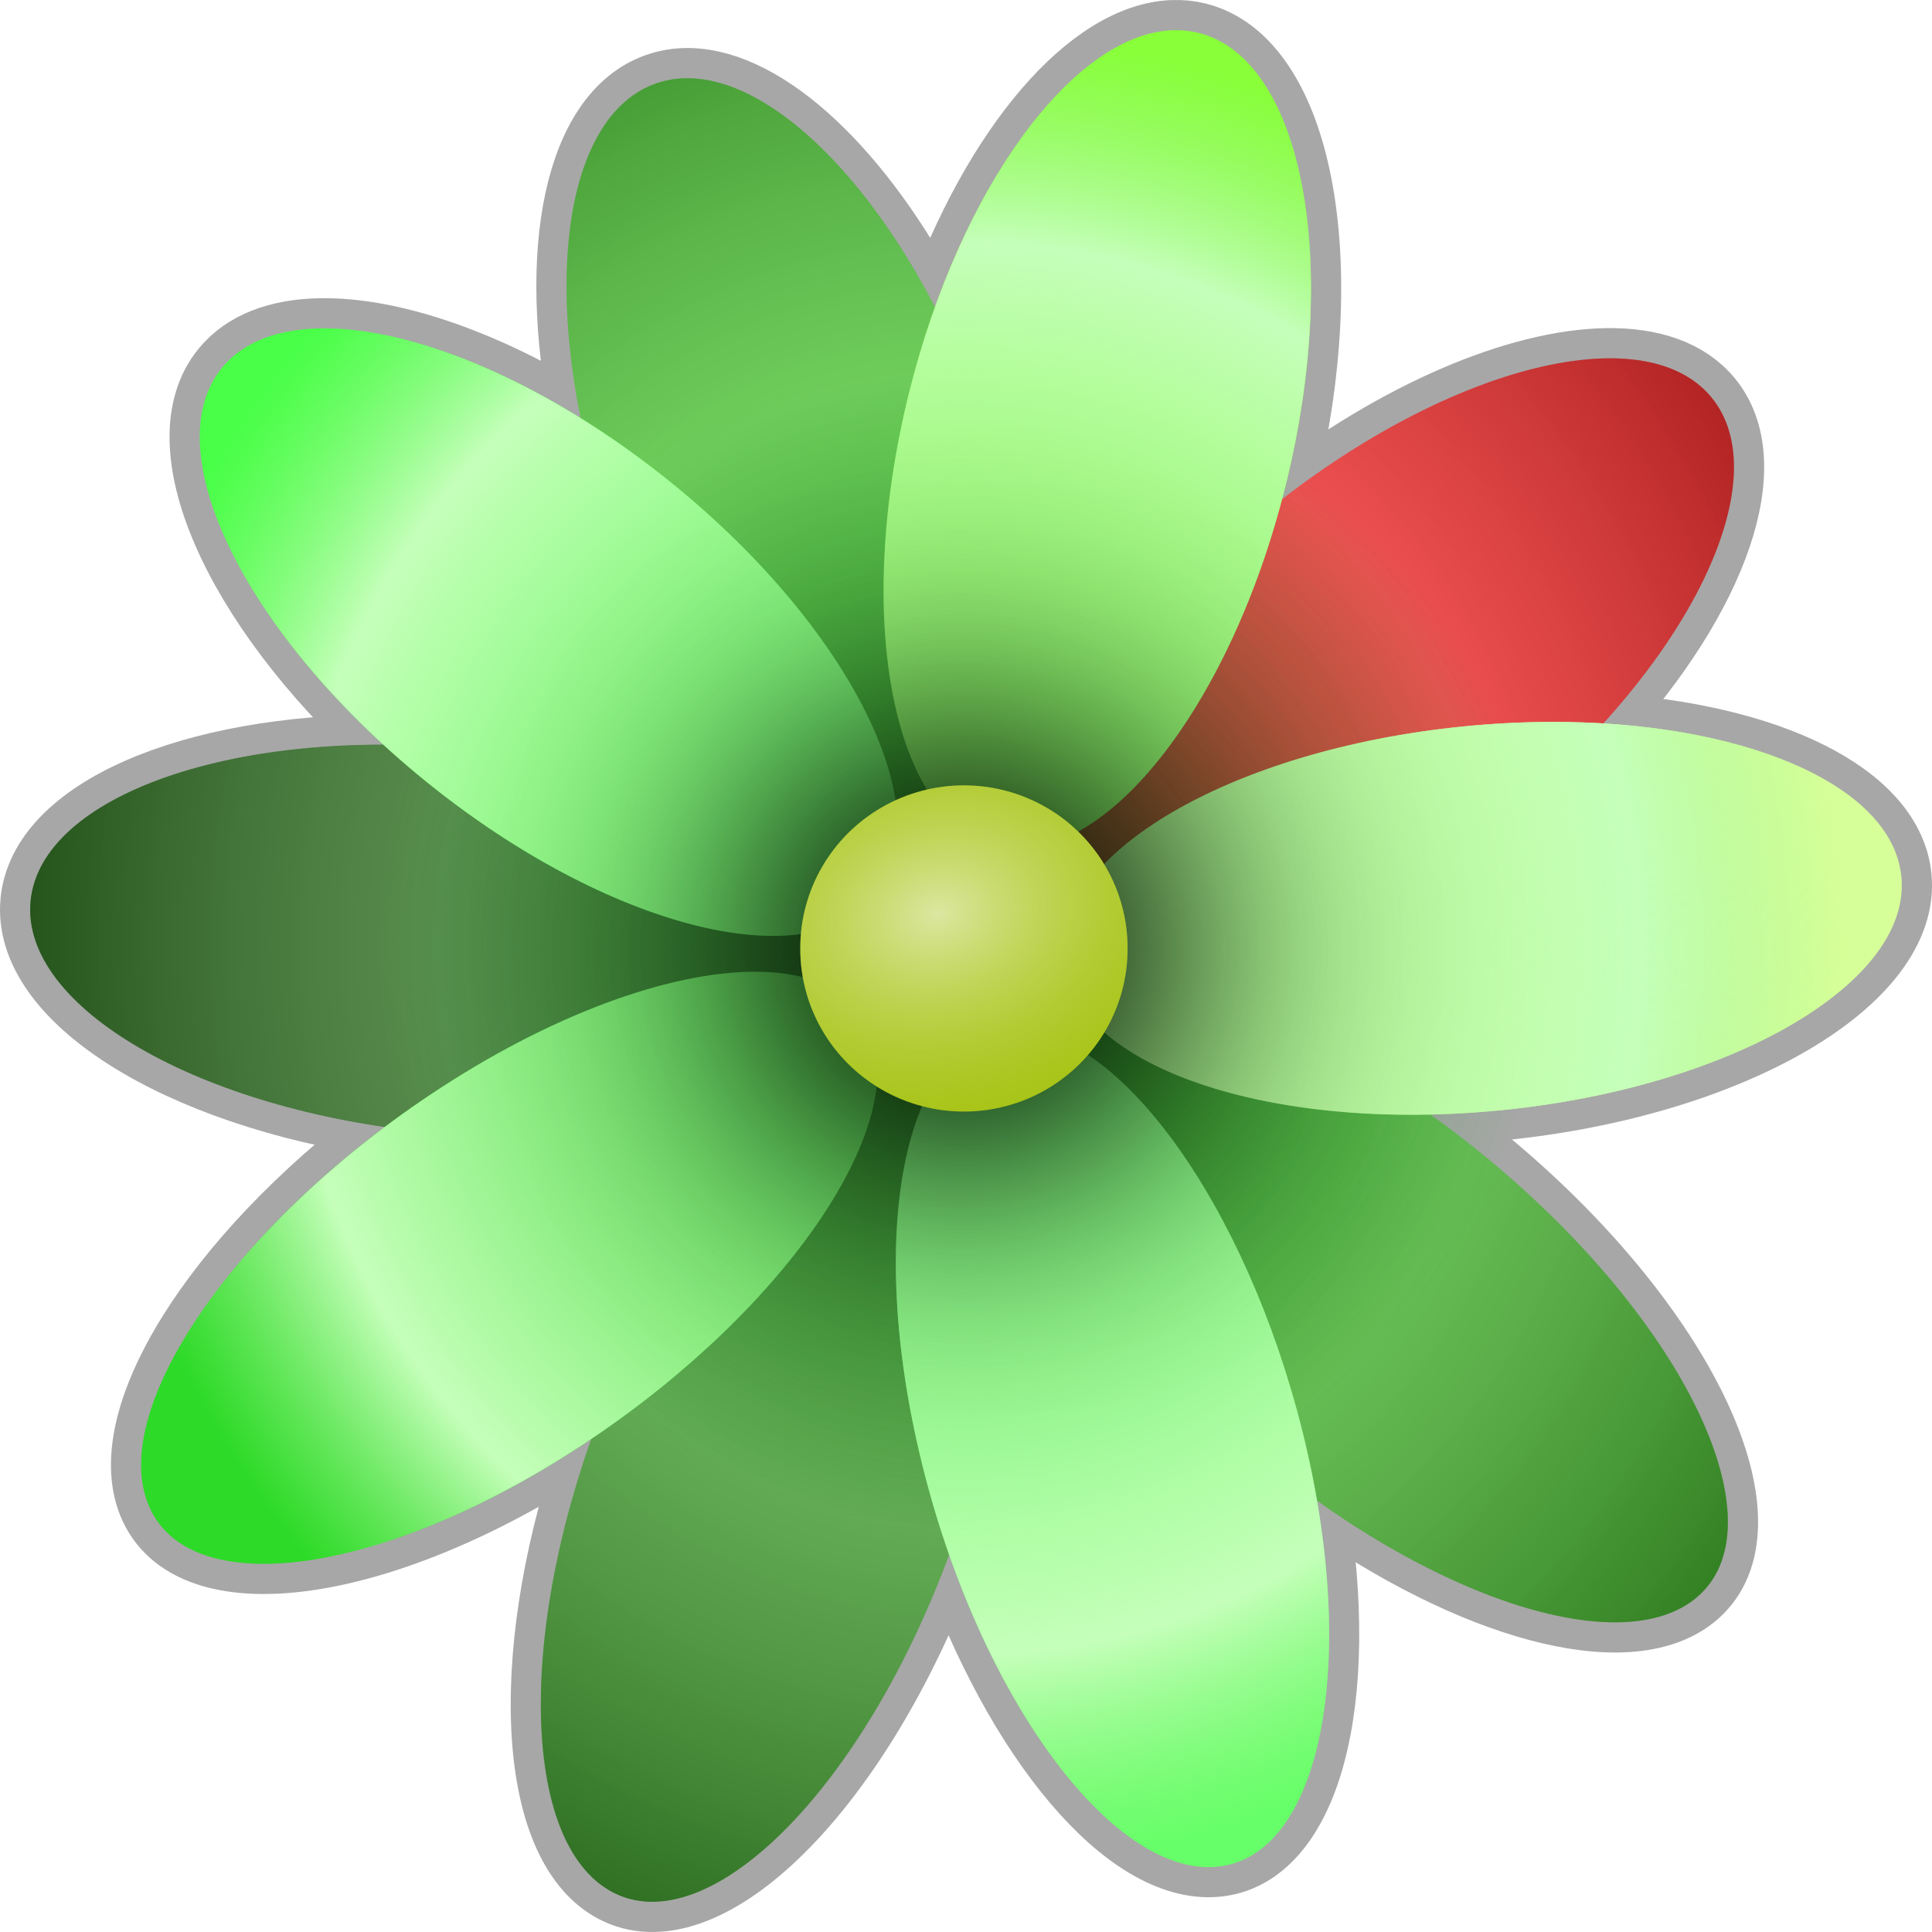
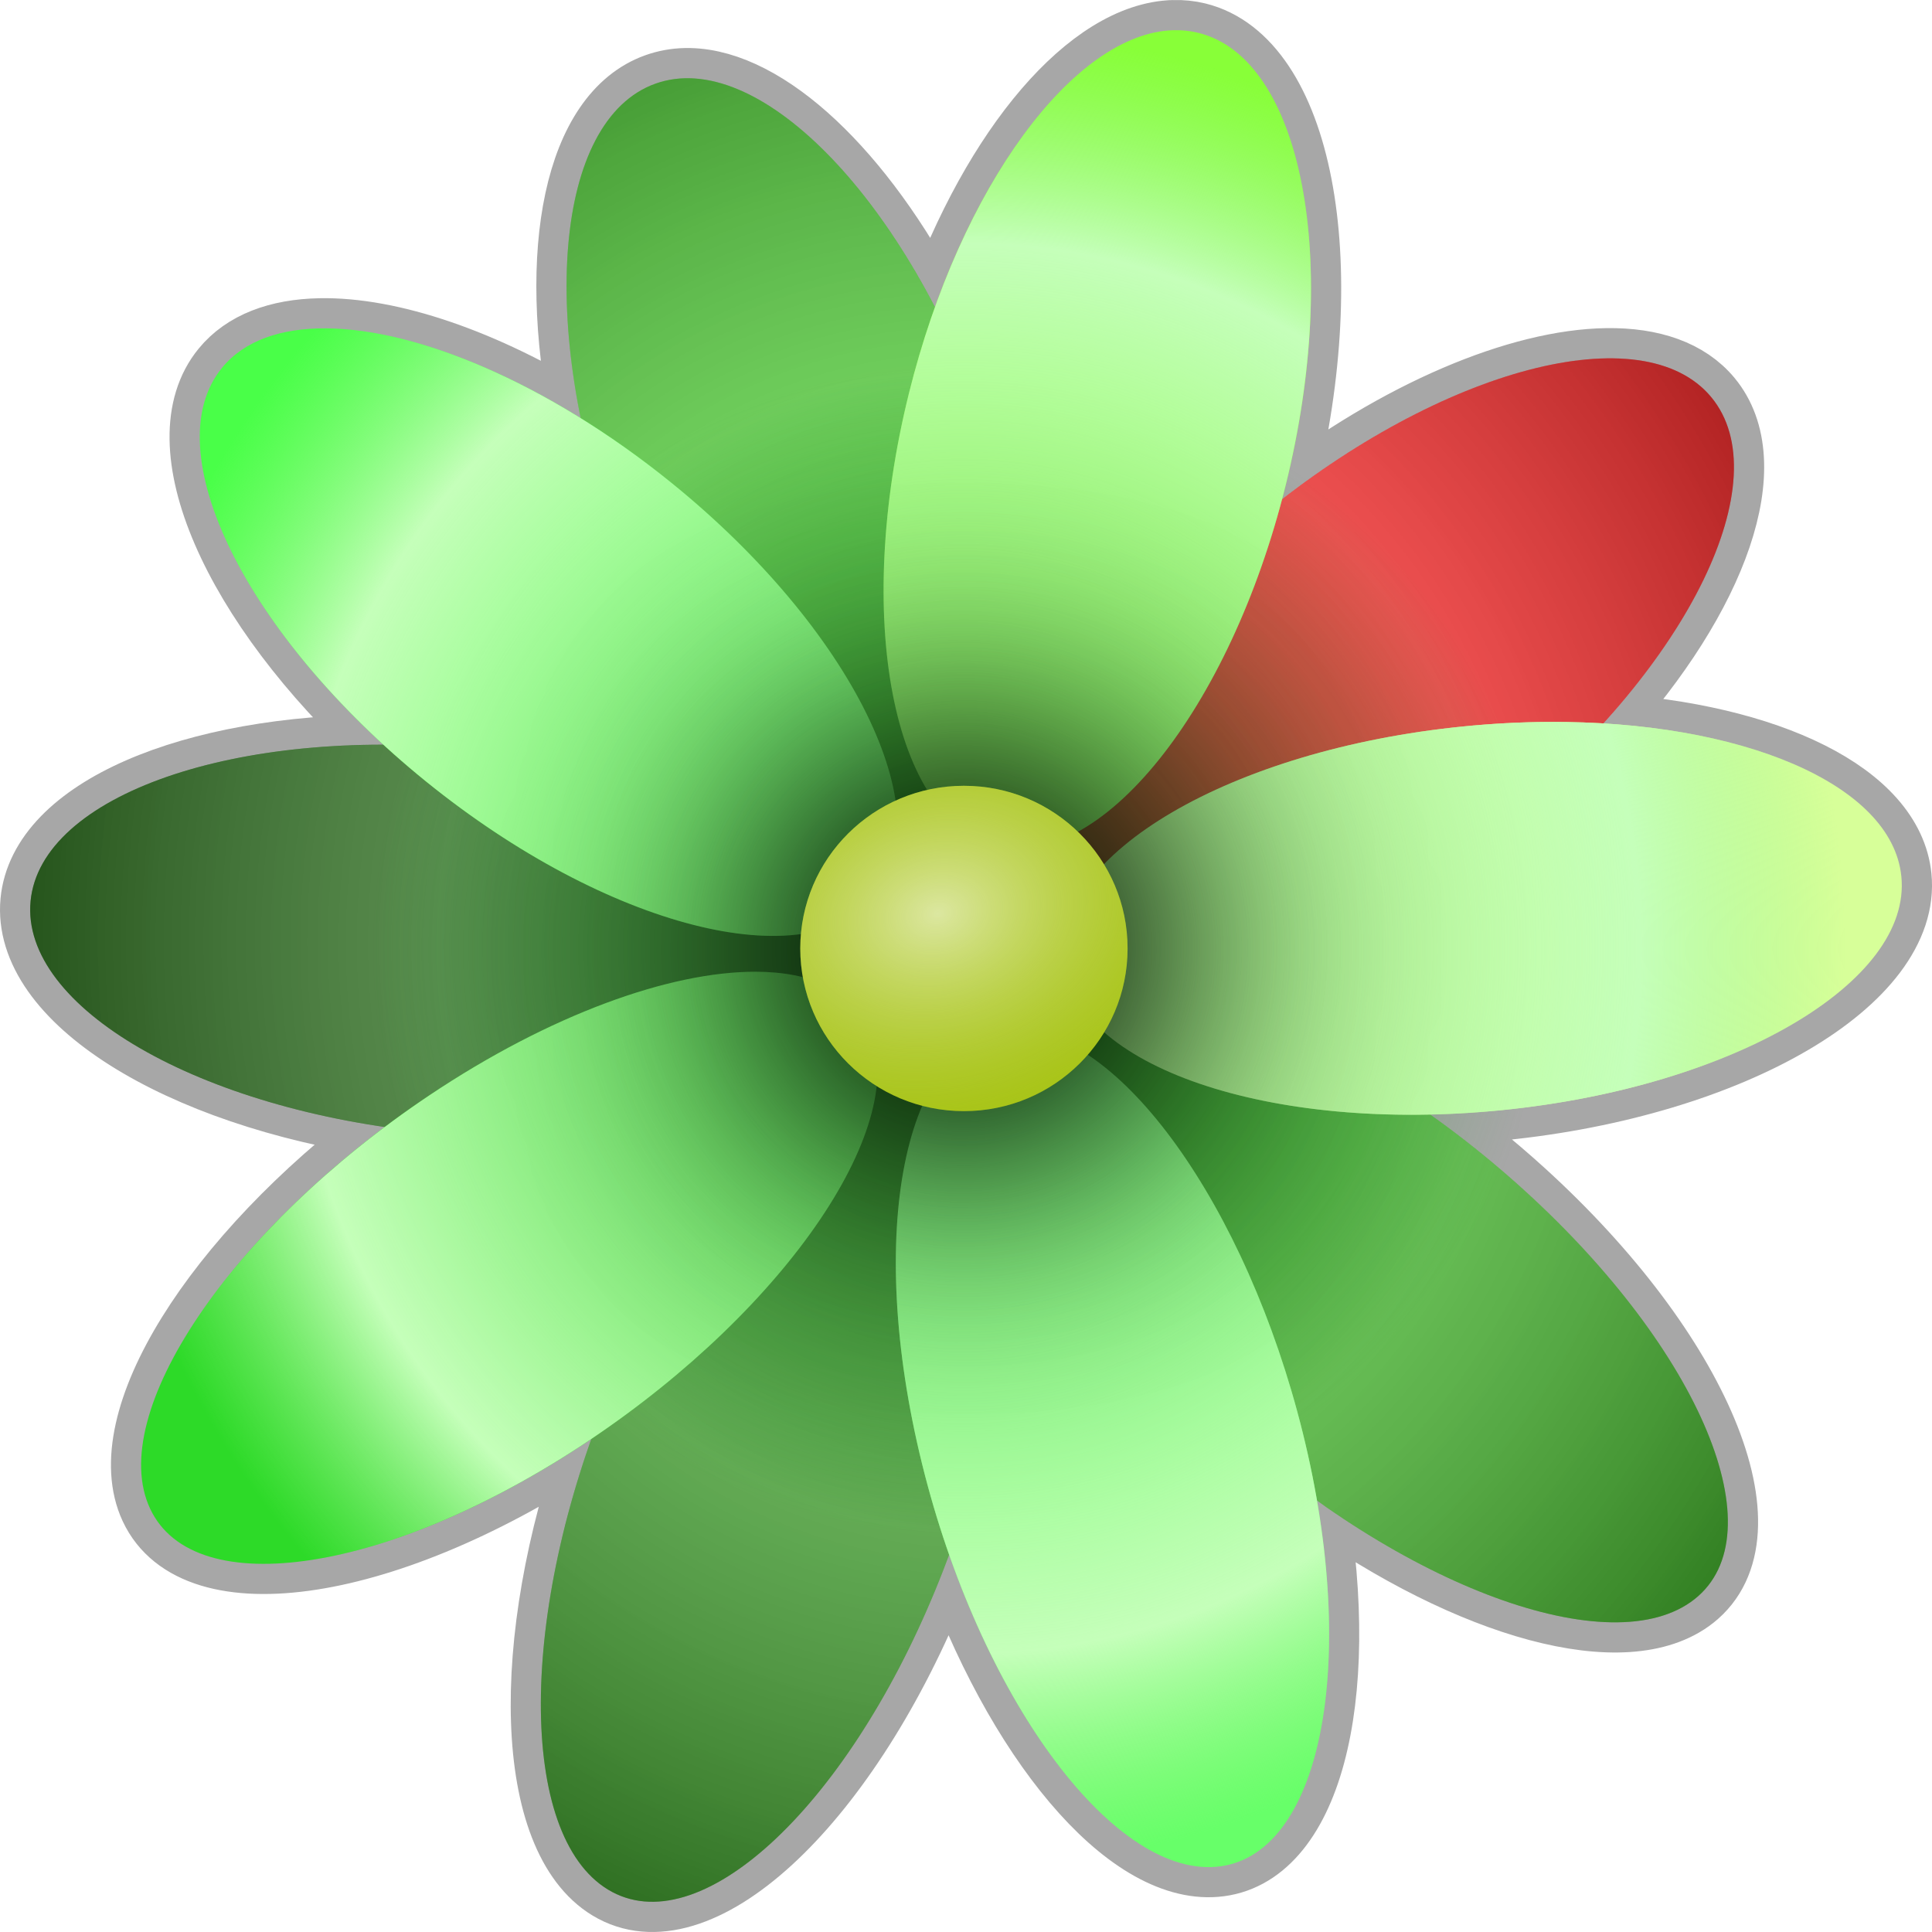
<svg xmlns="http://www.w3.org/2000/svg" xmlns:xlink="http://www.w3.org/1999/xlink" width="256" height="256" id="svg2" version="1.1">
  <defs id="defs4">
-     <radialGradient xlink:href="#linearGradient3891-1" id="radialGradient4426" gradientUnits="userSpaceOnUse" gradientTransform="matrix(0.5072788,-0.4966607,0.1381828,0.1376713,-381.7338,659.0263)" cx="-108.378" cy="900.442" fx="-108.378" fy="900.442" r="210.186" />
-     <linearGradient id="linearGradient3891-1">
-       <stop style="stop-color:#000000;stop-opacity:1;" offset="0" id="stop3893-2" />
-       <stop style="stop-color:#ffffff;stop-opacity:0.45;" offset="1" id="stop3895-2" />
-     </linearGradient>
-     <radialGradient xlink:href="#linearGradient3891-1" id="radialGradient4423" gradientUnits="userSpaceOnUse" gradientTransform="matrix(0.5072788,-0.4966607,0.1381828,0.1376713,-360.5818,680.1)" cx="-106.378" cy="958.442" fx="-106.378" fy="958.442" r="210.186" />
-     <linearGradient id="linearGradient3289">
-       <stop style="stop-color:#000000;stop-opacity:1;" offset="0" id="stop3291" />
-       <stop style="stop-color:#ffffff;stop-opacity:0.45;" offset="1" id="stop3293" />
-     </linearGradient>
-     <radialGradient xlink:href="#linearGradient3891-1" id="radialGradient4420" gradientUnits="userSpaceOnUse" gradientTransform="matrix(0.5072788,-0.4966607,0.1405425,0.1400222,-343.4019,697.2163)" cx="-107.411" cy="1012.099" fx="-107.411" fy="1012.099" r="203.189" />
-     <linearGradient id="linearGradient3296">
-       <stop style="stop-color:#000000;stop-opacity:1;" offset="0" id="stop3298" />
-       <stop style="stop-color:#ffffff;stop-opacity:0.45;" offset="1" id="stop3300" />
-     </linearGradient>
-     <radialGradient xlink:href="#linearGradient3891-1" id="radialGradient4417" gradientUnits="userSpaceOnUse" gradientTransform="matrix(0.5072788,-0.4966607,0.1447934,0.1442574,-328.5021,712.0609)" cx="-106.186" cy="1065.724" fx="-106.186" fy="1065.724" r="199.394" />
-     <linearGradient id="linearGradient3303">
-       <stop style="stop-color:#000000;stop-opacity:1;" offset="0" id="stop3305" />
-       <stop style="stop-color:#ffffff;stop-opacity:0.45;" offset="1" id="stop3307" />
-     </linearGradient>
-     <radialGradient xlink:href="#linearGradient3891-1" id="radialGradient4414" gradientUnits="userSpaceOnUse" gradientTransform="matrix(0.5072788,-0.4966607,0.1546722,0.1540997,-319.2762,721.2527)" cx="-102.559" cy="1122.456" fx="-102.559" fy="1122.456" r="185.194" />
-     <linearGradient id="linearGradient3310">
-       <stop style="stop-color:#000000;stop-opacity:1;" offset="0" id="stop3312" />
-       <stop style="stop-color:#ffffff;stop-opacity:0.45;" offset="1" id="stop3314" />
-     </linearGradient>
-     <linearGradient xlink:href="#linearGradient3916-0" id="linearGradient4411" gradientUnits="userSpaceOnUse" gradientTransform="matrix(0.5072788,-0.4966607,0.5028733,0.5010118,-710.1165,331.8591)" x1="-302.879" y1="998.824" x2="87.749" y2="998.824" />
-     <linearGradient id="linearGradient3916-0">
-       <stop style="stop-color:#636363;stop-opacity:1;" offset="0" id="stop3918-6" />
-       <stop id="stop3924-0" offset="0.5" style="stop-color:#ffffff;stop-opacity:0;" />
-       <stop style="stop-color:#474747;stop-opacity:1;" offset="1" id="stop3920-3" />
-     </linearGradient>
-     <radialGradient xlink:href="#linearGradient3985-7" id="radialGradient4405" gradientUnits="userSpaceOnUse" gradientTransform="matrix(0.580215,-0.569297,0.3501215,0.3480737,-513.7785,512.8488)" cx="-107.068" cy="1233.517" fx="-107.068" fy="1233.517" r="69.677" />
-     <linearGradient id="linearGradient3985-7">
-       <stop style="stop-color:#ffffff;stop-opacity:1;" offset="0" id="stop3987-6" />
-       <stop style="stop-color:#363411;stop-opacity:0;" offset="1" id="stop3989-0" />
-     </linearGradient>
-     <radialGradient xlink:href="#linearGradient3997-9" id="radialGradient4402" gradientUnits="userSpaceOnUse" gradientTransform="matrix(1.030731,0.7014074,-0.569199,0.8159091,-294.1874,510.6773)" cx="-260.303" cy="289.108" fx="-260.303" fy="289.108" r="398" />
-     <linearGradient id="linearGradient3997-9">
-       <stop style="stop-color:#ffffff;stop-opacity:1;" offset="0" id="stop3999-5" />
-       <stop id="stop4005-4" offset="0.444" style="stop-color:#ffffff;stop-opacity:0;" />
-       <stop style="stop-color:#d3ca32;stop-opacity:0.82;" offset="1" id="stop4001-9" />
-     </linearGradient>
-     <radialGradient r="398" fy="289.108" fx="-260.303" cy="289.108" cx="-260.303" gradientTransform="matrix(1.030731,0.7014074,-0.569199,0.8159091,-294.1874,510.6773)" gradientUnits="userSpaceOnUse" id="radialGradient3348" xlink:href="#linearGradient3997-9" />
    <linearGradient id="linearGradient4726">
      <stop style="stop-color:#ffffff;stop-opacity:0;" offset="0" id="stop4728" />
      <stop id="stop4734" offset="0.5" style="stop-color:#ffffff;stop-opacity:0.739;" />
      <stop style="stop-color:#000000;stop-opacity:1;" offset="1" id="stop4730" />
    </linearGradient>
    <radialGradient xlink:href="#linearGradient4003" id="radialGradient4010" cx="411.429" cy="432.362" fx="411.429" fy="432.362" r="154.286" gradientUnits="userSpaceOnUse" />
    <linearGradient id="linearGradient4003">
      <stop style="stop-color:#0d300c;stop-opacity:1;" offset="0" id="stop4006" />
      <stop style="stop-color:#3ba246;stop-opacity:0;" offset="1" id="stop4008" />
    </linearGradient>
    <linearGradient id="linearGradient4754">
      <stop style="stop-color:#9ef58c;stop-opacity:0;" offset="0" id="stop4756" />
      <stop id="stop4762" offset="0.768" style="stop-color:#c5ffba;stop-opacity:1;" />
      <stop style="stop-color:#9ef58c;stop-opacity:0;" offset="1" id="stop4758" />
    </linearGradient>
    <filter id="filter4480" x="-1.002" width="3.004" y="-1.002" height="3.004" color-interpolation-filters="sRGB">
      <feGaussianBlur stdDeviation="128.807" id="feGaussianBlur4482" />
    </filter>
-     <radialGradient xlink:href="#linearGradient4813" id="radialGradient4012" gradientUnits="userSpaceOnUse" gradientTransform="matrix(2.089511,-0.4645352,0.3606182,1.622085,-545.7858,-73.90614)" cx="377.251" cy="399.783" fx="377.251" fy="399.783" r="154.286" />
    <linearGradient id="linearGradient4813">
      <stop style="stop-color:#ffffff;stop-opacity:0.607" offset="0" id="stop4815" />
      <stop style="stop-color:#a5c20f;stop-opacity:0;" offset="1" id="stop4817" />
    </linearGradient>
    <radialGradient r="154.286" fy="399.783" fx="377.251" cy="399.783" cx="377.251" gradientTransform="matrix(2.089511,-0.4645352,0.3606182,1.622085,-545.7858,-73.90614)" gradientUnits="userSpaceOnUse" id="radialGradient3394" xlink:href="#linearGradient4813" />
    <radialGradient xlink:href="#linearGradient4754" id="radialGradient3056" gradientUnits="userSpaceOnUse" gradientTransform="matrix(0.4062443,0,0,0.4238213,-17.93405,767.9029)" cx="358.749" cy="363.729" fx="358.749" fy="363.729" r="287.142" />
    <radialGradient xlink:href="#linearGradient4726" id="radialGradient3061" gradientUnits="userSpaceOnUse" gradientTransform="matrix(0.5034642,-0.03130261,0.03467404,0.5510455,-65.64353,732.2985)" cx="360.427" cy="365.369" fx="360.427" fy="365.369" r="277.863" />
  </defs>
  <g id="layer1" transform="translate(0,-796.3622)">
    <path style="fill:#a7a7a7;fill-opacity:1;fill-rule:nonzero;stroke:#a7a7a7;stroke-width:8;stroke-miterlimit:4;stroke-opacity:1;stroke-dasharray:none" d="m 155.494,800.367 c -11.223,0.305 -23.913,15.218 -31.611,36.697 -9.4,-18.125 -22.057,-30.095 -32.474,-30.337 -0.198,-0.004 -0.4,-0.004 -0.597,0 -1.375,0.029 -2.709,0.273 -3.986,0.732 -10.742,3.858 -14.347,22.252 -9.89,44.306 -12.662,-7.86 -25.149,-12.073 -34.556,-11.887 -5.631,0.111 -10.161,1.792 -12.962,5.212 -8.22,10.037 1.297,31.529 21.379,49.947 -25.549,-0.015 -45.571,8.443 -46.743,20.733 -1.248,13.086 19.314,25.891 46.947,29.92 -22.833,17.138 -36.541,38.911 -31.116,50.553 5.875,12.608 31.953,8.555 58.245,-9.061 0.076,-0.051 0.152,-0.1 0.229,-0.151 -9.593,27.033 -8.873,52.987 2.209,59.715 11.929,7.242 31.342,-10.537 43.367,-39.7 0.645,-1.565 1.252,-3.131 1.828,-4.694 8.634,24.607 23.283,42.345 35.331,41.366 12.551,-1.02 17.982,-22.004 13.406,-48.534 20.174,14.386 40.933,20.256 50.032,13.086 10.953,-8.632 0.868,-32.883 -22.521,-54.162 -4.072,-3.704 -8.276,-7.076 -12.505,-10.07 3.09,-0.067 6.255,-0.246 9.471,-0.568 30.673,-3.074 54.388,-16.955 52.964,-30.993 -1.123,-11.076 -17.558,-18.935 -39.507,-20.254 15.217,-16.747 21.599,-34.453 14.32,-43.234 -2.962,-3.573 -7.824,-5.233 -13.85,-5.149 -11.689,0.163 -27.785,6.856 -43.036,18.689 0.161,-0.609 0.329,-1.214 0.482,-1.83 7.39,-29.751 2.202,-56.61 -11.578,-59.992 -1.077,-0.264 -2.164,-0.371 -3.275,-0.341 z m -25.187,107.516 c 0.556,0.228 1.126,0.424 1.714,0.568 1.828,0.449 3.721,0.46 5.637,0.076 -0.348,4.391 0.571,8.181 2.933,11.029 0.141,0.17 0.282,0.331 0.432,0.492 -0.229,1.18 -0.286,2.369 -0.165,3.559 0.208,2.05 0.938,3.996 2.133,5.805 -1.168,0.468 -2.225,1.067 -3.161,1.805 -0.766,0.604 -1.43,1.281 -1.993,2.032 -1.177,-0.288 -2.338,-0.433 -3.478,-0.404 -0.219,0.005 -0.43,0.02 -0.647,0.038 -4.397,0.357 -7.923,3.161 -10.448,7.799 -1.634,-0.809 -3.394,-1.193 -5.243,-1.161 -0.591,0.01 -1.194,0.072 -1.803,0.164 0.212,-2.684 -0.135,-5.124 -1.117,-7.231 -0.321,-0.69 -0.703,-1.328 -1.143,-1.918 0.672,-1.369 1.089,-2.801 1.231,-4.291 0.273,-2.867 -0.506,-5.717 -2.171,-8.468 1.14,-0.72 2.14,-1.595 2.983,-2.625 0.717,-0.875 1.287,-1.837 1.739,-2.877 2.457,0.461 4.821,0.336 7.02,-0.454 2.134,-0.766 3.984,-2.109 5.548,-3.937 z" id="path4979" />
-     <path transform="matrix(0.1321902,-0.04747173,0.04775706,0.1314004,-60.95888,812.0043)" d="m 1182.857,723.791 a 182.857,397.143 0 1 1 -365.714,0 182.857,397.143 0 1 1 365.714,0 z" id="path4460" style="fill:#3aba20;fill-opacity:1;fill-rule:nonzero;stroke:none" />
-     <path style="fill:#1d630e;fill-opacity:1;fill-rule:nonzero;stroke:none" id="path4462" d="m 1182.857,723.791 a 182.857,397.143 0 1 1 -365.714,0 182.857,397.143 0 1 1 365.714,0 z" transform="matrix(0.01326725,-0.1390889,0.1399249,0.01318798,-54.92187,1050.551)" />
-     <path transform="matrix(-0.118122,-0.07171156,0.05482268,-0.1329604,180.776,1161.883)" d="m 1182.857,723.791 a 182.857,397.143 0 1 1 -365.714,0 182.857,397.143 0 1 1 365.714,0 z" id="path4464" style="fill:#2a8c16;fill-opacity:1;fill-rule:nonzero;stroke:none" />
-     <path style="fill:#2fa416;fill-opacity:1;fill-rule:nonzero;stroke:none" id="path4466" d="m 1182.857,723.791 a 182.857,397.143 0 1 1 -365.714,0 182.857,397.143 0 1 1 365.714,0 z" transform="matrix(-0.108461,0.08547207,-0.1066381,-0.09701536,367.8187,954.488)" />
-     <path style="fill:#e71010;fill-opacity:1;fill-rule:nonzero;stroke:none" id="path4468" d="m 1182.857,723.791 a 182.857,397.143 0 1 1 -365.714,0 182.857,397.143 0 1 1 365.714,0 z" transform="matrix(0.08938197,0.1078225,-0.1084705,0.08884796,172.797,712.1404)" />
+     <path transform="matrix(0.1321902,-0.04747173,0.04775706,0.1314004,-60.95888,812.0043)" d="m 1182.857,723.791 c 0,219.336 -81.868,397.143 -182.857,397.143 -100.989,0 -182.857,-177.807 -182.857,-397.143 0,-219.336 81.868,-397.143 182.857,-397.143 100.989,0 182.857,177.807 182.857,397.143 z" id="path4460" style="fill:#3aba20;fill-opacity:1;fill-rule:nonzero;stroke:none" />
+     <path style="fill:#1d630e;fill-opacity:1;fill-rule:nonzero;stroke:none" id="path4462" d="m 1182.857,723.791 c 0,219.336 -81.868,397.143 -182.857,397.143 -100.989,0 -182.857,-177.807 -182.857,-397.143 0,-219.336 81.868,-397.143 182.857,-397.143 100.989,0 182.857,177.807 182.857,397.143 z" transform="matrix(0.01326725,-0.1390889,0.1399249,0.01318798,-54.92187,1050.551)" />
+     <path transform="matrix(-0.118122,-0.07171156,0.05482268,-0.1329604,180.776,1161.883)" d="m 1182.857,723.791 c 0,219.336 -81.868,397.143 -182.857,397.143 -100.989,0 -182.857,-177.807 -182.857,-397.143 0,-219.336 81.868,-397.143 182.857,-397.143 100.989,0 182.857,177.807 182.857,397.143 z" id="path4464" style="fill:#2a8c16;fill-opacity:1;fill-rule:nonzero;stroke:none" />
+     <path style="fill:#2fa416;fill-opacity:1;fill-rule:nonzero;stroke:none" id="path4466" d="m 1182.857,723.791 c 0,219.336 -81.868,397.143 -182.857,397.143 -100.989,0 -182.857,-177.807 -182.857,-397.143 0,-219.336 81.868,-397.143 182.857,-397.143 100.989,0 182.857,177.807 182.857,397.143 z" transform="matrix(-0.108461,0.08547207,-0.1066381,-0.09701536,367.8187,954.488)" />
+     <path style="fill:#e71010;fill-opacity:1;fill-rule:nonzero;stroke:none" id="path4468" d="m 1182.857,723.791 c 0,219.336 -81.868,397.143 -182.857,397.143 -100.989,0 -182.857,-177.807 -182.857,-397.143 0,-219.336 81.868,-397.143 182.857,-397.143 100.989,0 182.857,177.807 182.857,397.143 z" transform="matrix(0.08938197,0.1078225,-0.1084705,0.08884796,172.797,712.1404)" />
    <path style="opacity:0.36;fill:url(#radialGradient3061);fill-opacity:1;fill-rule:nonzero;stroke:none" d="m 90.812,806.727 c -1.375,0.029 -2.709,0.273 -3.986,0.732 -13.35,4.794 -15.68,32.042 -5.205,60.863 10.475,28.821 29.788,48.293 43.138,43.499 13.35,-4.794 15.68,-32.042 5.205,-60.863 -9.329,-25.669 -25.661,-43.931 -38.555,-44.231 -0.198,-0.004 -0.4,-0.004 -0.597,0 z m 122.089,37.113 c -12.34,0.172 -29.591,7.615 -45.576,20.708 -23.791,19.487 -35.763,44.119 -26.736,55.007 9.027,10.889 35.634,3.915 59.426,-15.572 23.791,-19.487 35.763,-44.106 26.736,-54.995 -2.962,-3.573 -7.824,-5.233 -13.85,-5.149 z M 50.797,895.037 C 25.249,895.022 5.226,903.48 4.054,915.77 2.714,929.817 26.505,943.543 57.196,946.435 c 30.691,2.893 56.652,-6.144 57.991,-20.191 1.34,-14.046 -22.451,-27.772 -53.142,-30.665 -3.836,-0.362 -7.598,-0.54 -11.248,-0.543 z m 99.238,33.113 c -4.148,0.05 -7.64,1.043 -10.207,3.067 -10.953,8.632 -0.881,32.87 22.508,54.149 23.39,21.279 51.24,31.536 62.193,22.904 10.953,-8.632 0.868,-32.883 -22.521,-54.162 -17.908,-16.292 -38.425,-26.12 -51.974,-25.958 z m -32.017,11.37 c -11.733,0.204 -27.14,16.697 -37.286,41.303 -12.025,29.163 -12.094,58.681 -0.165,65.923 11.929,7.242 31.342,-10.537 43.367,-39.7 12.025,-29.163 12.107,-58.669 0.178,-65.911 -1.864,-1.132 -3.921,-1.653 -6.094,-1.615 z" id="path4766" />
    <path style="fill:#88ff38;fill-opacity:1;fill-rule:nonzero;stroke:none" d="m 155.487,800.366 c -13.117,0.356 -28.229,20.657 -35.041,48.083 -7.39,29.751 -2.209,56.614 11.572,59.996 13.78,3.382 30.941,-17.998 38.331,-47.749 7.39,-29.751 2.209,-56.603 -11.572,-59.985 -1.077,-0.264 -2.178,-0.376 -3.289,-0.345 z" id="path3845" />
    <path style="fill:#49ff48;fill-opacity:1;fill-rule:nonzero;stroke:none" d="m 43.23,839.871 c -6.027,-0.049 -10.868,1.632 -13.808,5.223 -8.961,10.942 3.155,35.502 27.063,54.849 23.907,19.347 50.548,26.157 59.51,15.215 C 124.956,904.215 112.839,879.655 88.932,860.308 72.869,847.309 55.571,839.97 43.23,839.871 z" id="path3843" />
    <path style="fill:#d7ff99;fill-opacity:1;fill-rule:nonzero;stroke:none" d="m 205.064,892.022 c -3.65,0.024 -7.412,0.22 -11.246,0.604 -30.673,3.074 -54.388,16.952 -52.964,30.991 1.424,14.038 27.447,22.918 58.12,19.844 30.673,-3.074 54.388,-16.942 52.964,-30.98 -1.246,-12.284 -21.326,-20.625 -46.874,-20.459 z" id="path3841" />
    <path style="fill:#2dda28;fill-opacity:1;fill-rule:nonzero;stroke:none" d="m 100.157,925.127 c -11.339,-0.037 -27.281,5.657 -43.302,16.391 -26.292,17.615 -42.848,42.122 -36.974,54.73 5.875,12.608 31.958,8.551 58.25,-9.064 26.292,-17.615 42.838,-42.122 36.963,-54.73 -2.295,-4.925 -7.668,-7.303 -14.937,-7.327 z" id="path3839" />
    <path style="fill:#67ff69;fill-opacity:1;fill-rule:nonzero;stroke:none" d="m 134.362,932.853 c -0.219,0.005 -0.434,0.015 -0.651,0.032 -13.931,1.132 -19.092,26.863 -11.528,57.471 7.564,30.607 24.985,54.502 38.917,53.37 13.931,-1.132 19.092,-26.863 11.529,-57.471 -7.446,-30.129 -24.447,-53.752 -38.266,-53.403 z" id="path4450" />
-     <path style="fill:url(#radialGradient4010);fill-opacity:1;fill-rule:nonzero;stroke:none" id="path3997" d="m 565.714,432.362 a 154.286,154.286 0 1 1 -308.571,0 154.286,154.286 0 1 1 308.571,0 z" transform="matrix(0.5046623,0,0,0.5016472,-80.49285,705.3396)" />
+     <path style="fill:url(#radialGradient4010);fill-opacity:1;fill-rule:nonzero;stroke:none" id="path3997" d="m 565.714,432.362 c 0,85.21 -69.076,154.286 -154.286,154.286 -85.21,0 -154.286,-69.076 -154.286,-154.286 0,-85.21 69.076,-154.286 154.286,-154.286 85.21,0 154.286,69.076 154.286,154.286 z" transform="matrix(0.5046623,0,0,0.5016472,-80.49285,705.3396)" />
    <path style="fill:url(#radialGradient3056);fill-opacity:1;fill-rule:nonzero;stroke:none" d="m 155.494,800.367 c -13.117,0.356 -28.239,20.666 -35.051,48.092 -7.39,29.751 -2.202,56.61 11.578,59.992 13.78,3.382 30.937,-18.001 38.327,-47.751 7.39,-29.751 2.202,-56.61 -11.578,-59.992 -1.077,-0.264 -2.164,-0.371 -3.275,-0.341 z M 42.381,839.878 c -5.631,0.111 -10.161,1.792 -12.962,5.212 -8.961,10.942 3.159,35.497 27.066,54.843 23.907,19.347 50.553,26.161 59.515,15.219 8.961,-10.942 -3.159,-35.497 -27.066,-54.843 C 72.497,847.008 54.769,839.634 42.381,839.878 z m 162.688,52.143 c -3.65,0.024 -7.414,0.222 -11.248,0.606 -30.673,3.074 -54.388,16.942 -52.964,30.98 1.424,14.038 27.446,22.936 58.118,19.863 30.673,-3.074 54.388,-16.955 52.964,-30.993 -1.246,-12.284 -21.322,-20.622 -46.87,-20.456 z m -104.913,33.1 c -11.339,-0.037 -27.281,5.671 -43.303,16.405 -26.292,17.615 -42.843,42.11 -36.968,54.717 5.875,12.608 31.953,8.555 58.245,-9.061 26.292,-17.615 42.843,-42.122 36.968,-54.73 -2.295,-4.925 -7.674,-7.308 -14.942,-7.332 z m 34.201,7.723 c -0.219,0.005 -0.43,0.02 -0.647,0.038 -13.931,1.132 -19.091,26.861 -11.527,57.468 7.564,30.607 24.979,54.499 38.911,53.367 13.931,-1.132 19.104,-26.861 11.54,-57.468 -7.446,-30.129 -24.458,-53.754 -38.276,-53.405 z" id="path4738" />
-     <path transform="matrix(0.1405524,0,0,0.1397127,69.89855,861.6322)" d="m 565.714,432.362 a 154.286,154.286 0 1 1 -308.571,0 154.286,154.286 0 1 1 308.571,0 z" id="path4470" style="fill:#000000;fill-opacity:1;fill-rule:nonzero;stroke:none;filter:url(#filter4480)" />
-     <path style="fill:#a5c20f;fill-opacity:1;fill-rule:nonzero;stroke:none" id="path4448" d="m 565.714,432.362 a 154.286,154.286 0 1 1 -308.571,0 154.286,154.286 0 1 1 308.571,0 z" transform="matrix(0.1405524,0,0,0.1397127,69.89855,861.6322)" />
-     <path transform="matrix(0.1405524,0,0,0.1397127,69.89855,861.6322)" d="m 565.714,432.362 a 154.286,154.286 0 1 1 -308.571,0 154.286,154.286 0 1 1 308.571,0 z" id="path4811" style="fill:url(#radialGradient3394);fill-opacity:1;fill-rule:nonzero;stroke:none" />
+     <path transform="matrix(0.1405524,0,0,0.1397127,69.89855,861.6322)" d="m 565.714,432.362 c 0,85.21 -69.076,154.286 -154.286,154.286 -85.21,0 -154.286,-69.076 -154.286,-154.286 0,-85.21 69.076,-154.286 154.286,-154.286 85.21,0 154.286,69.076 154.286,154.286 z" id="path4470" style="fill:#000000;fill-opacity:1;fill-rule:nonzero;stroke:none;filter:url(#filter4480)" />
+     <path style="fill:#a5c20f;fill-opacity:1;fill-rule:nonzero;stroke:none" id="path4448" d="m 565.714,432.362 c 0,85.21 -69.076,154.286 -154.286,154.286 -85.21,0 -154.286,-69.076 -154.286,-154.286 0,-85.21 69.076,-154.286 154.286,-154.286 85.21,0 154.286,69.076 154.286,154.286 z" transform="matrix(0.1405524,0,0,0.1397127,69.89855,861.6322)" />
+     <path transform="matrix(0.1405524,0,0,0.1397127,69.89855,861.6322)" d="m 565.714,432.362 c 0,85.21 -69.076,154.286 -154.286,154.286 -85.21,0 -154.286,-69.076 -154.286,-154.286 0,-85.21 69.076,-154.286 154.286,-154.286 85.21,0 154.286,69.076 154.286,154.286 z" id="path4811" style="fill:url(#radialGradient3394);fill-opacity:1;fill-rule:nonzero;stroke:none" />
  </g>
</svg>
